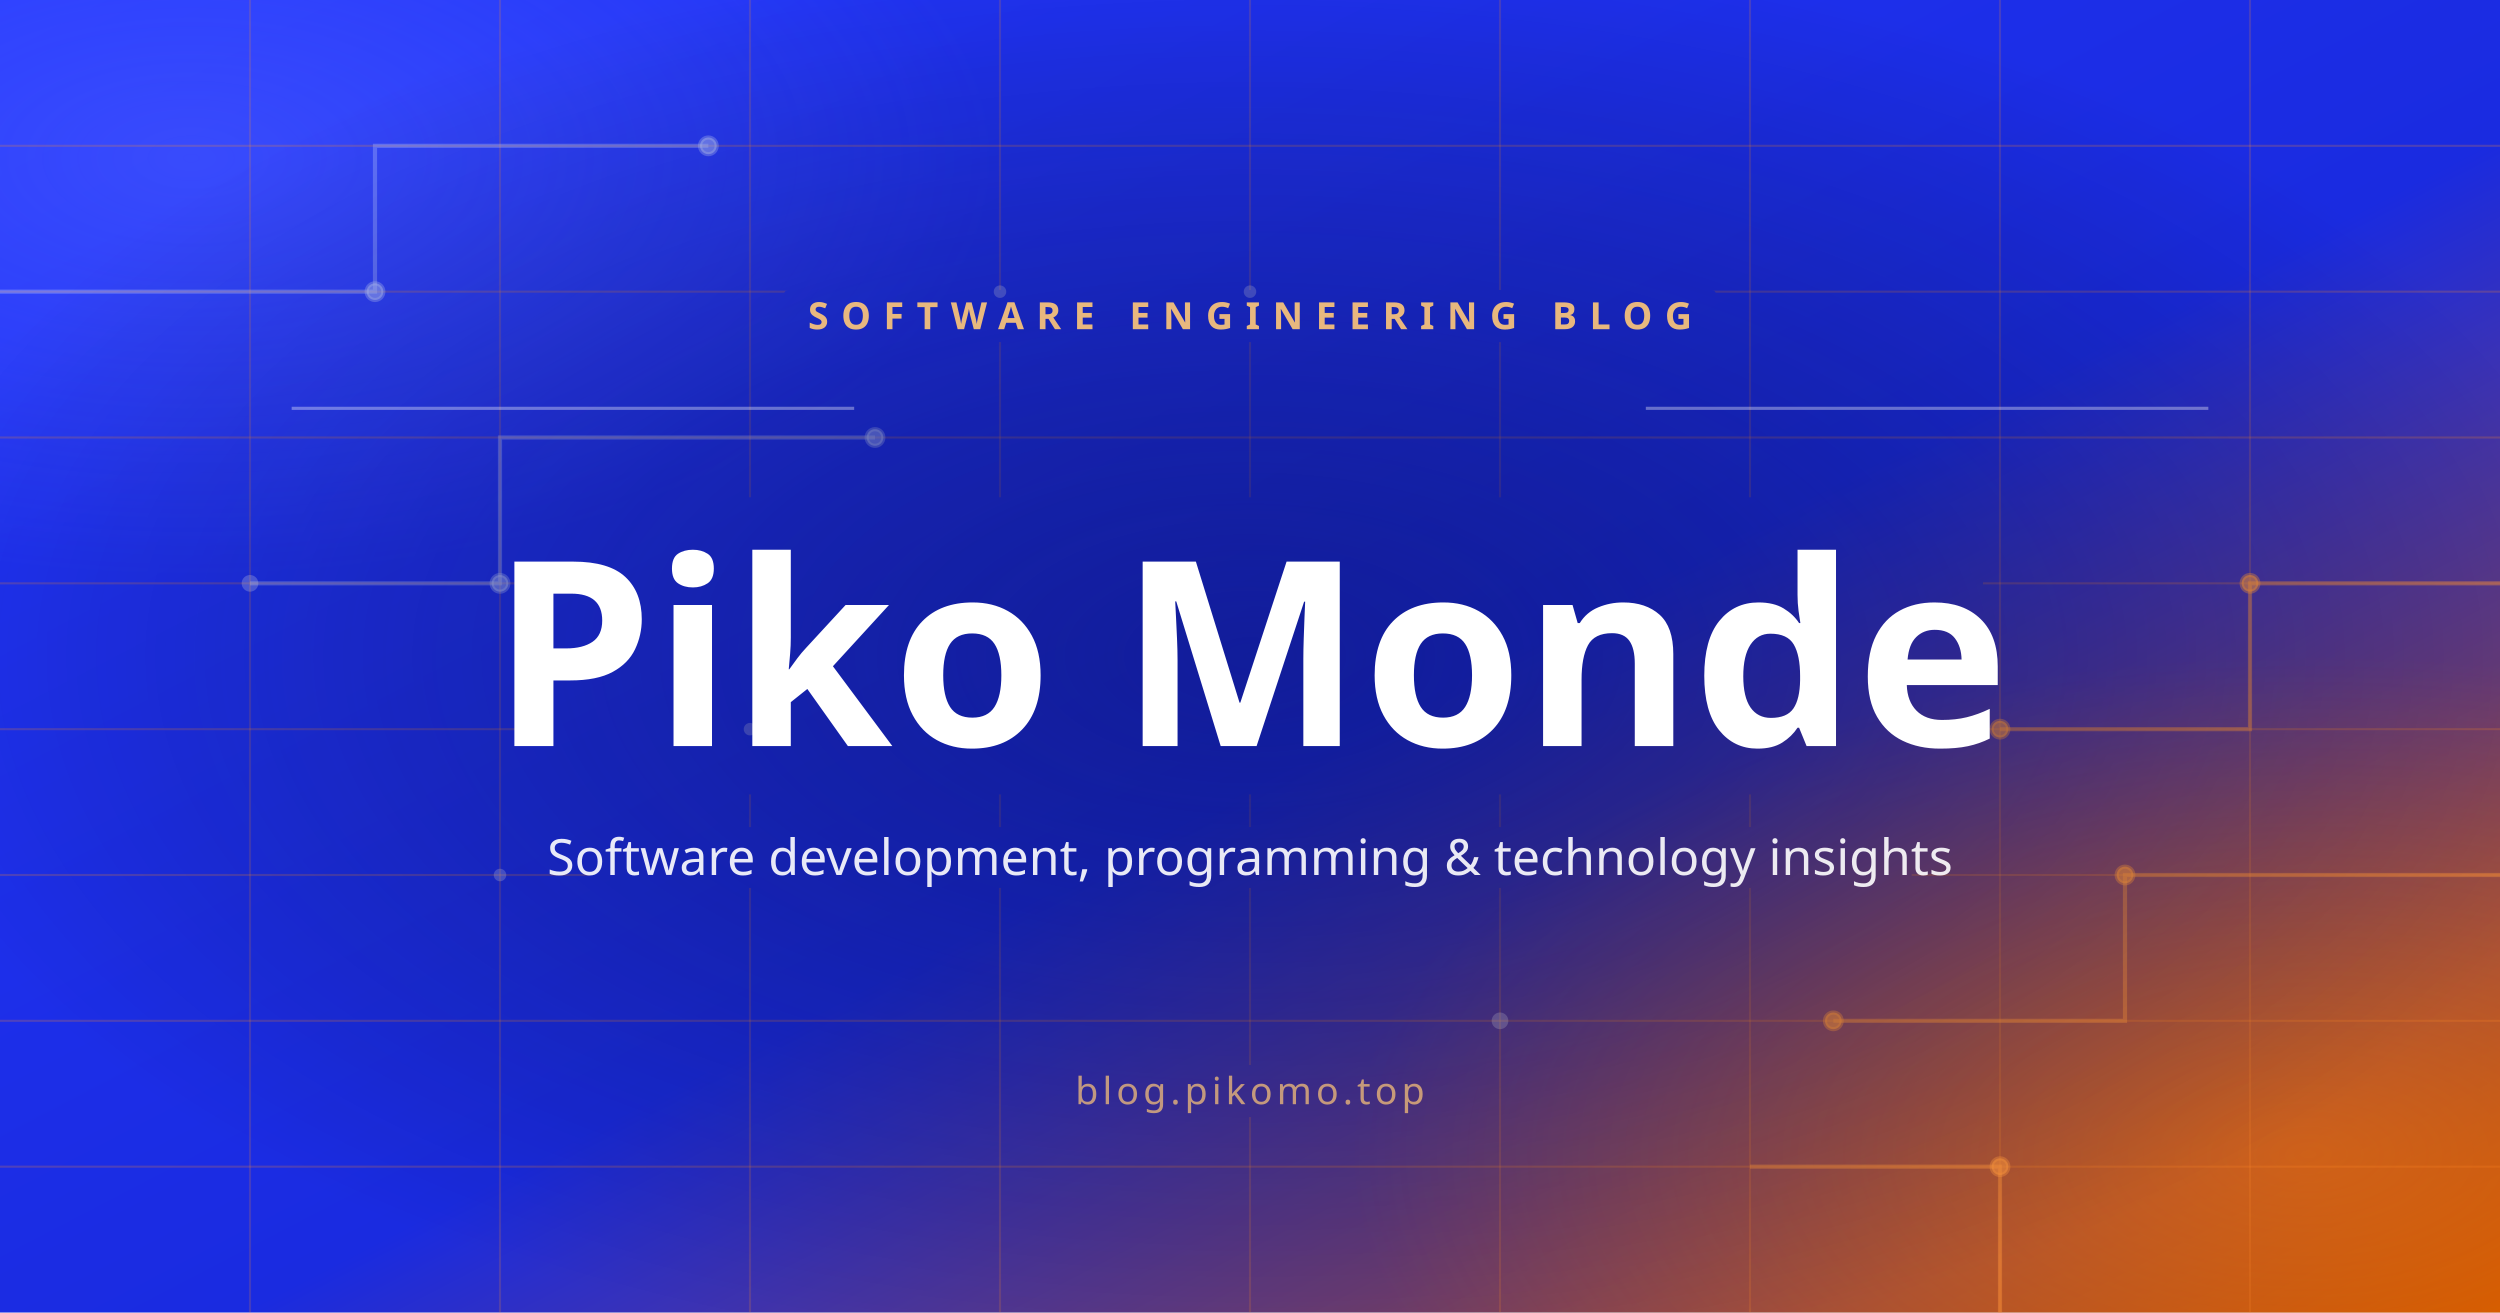
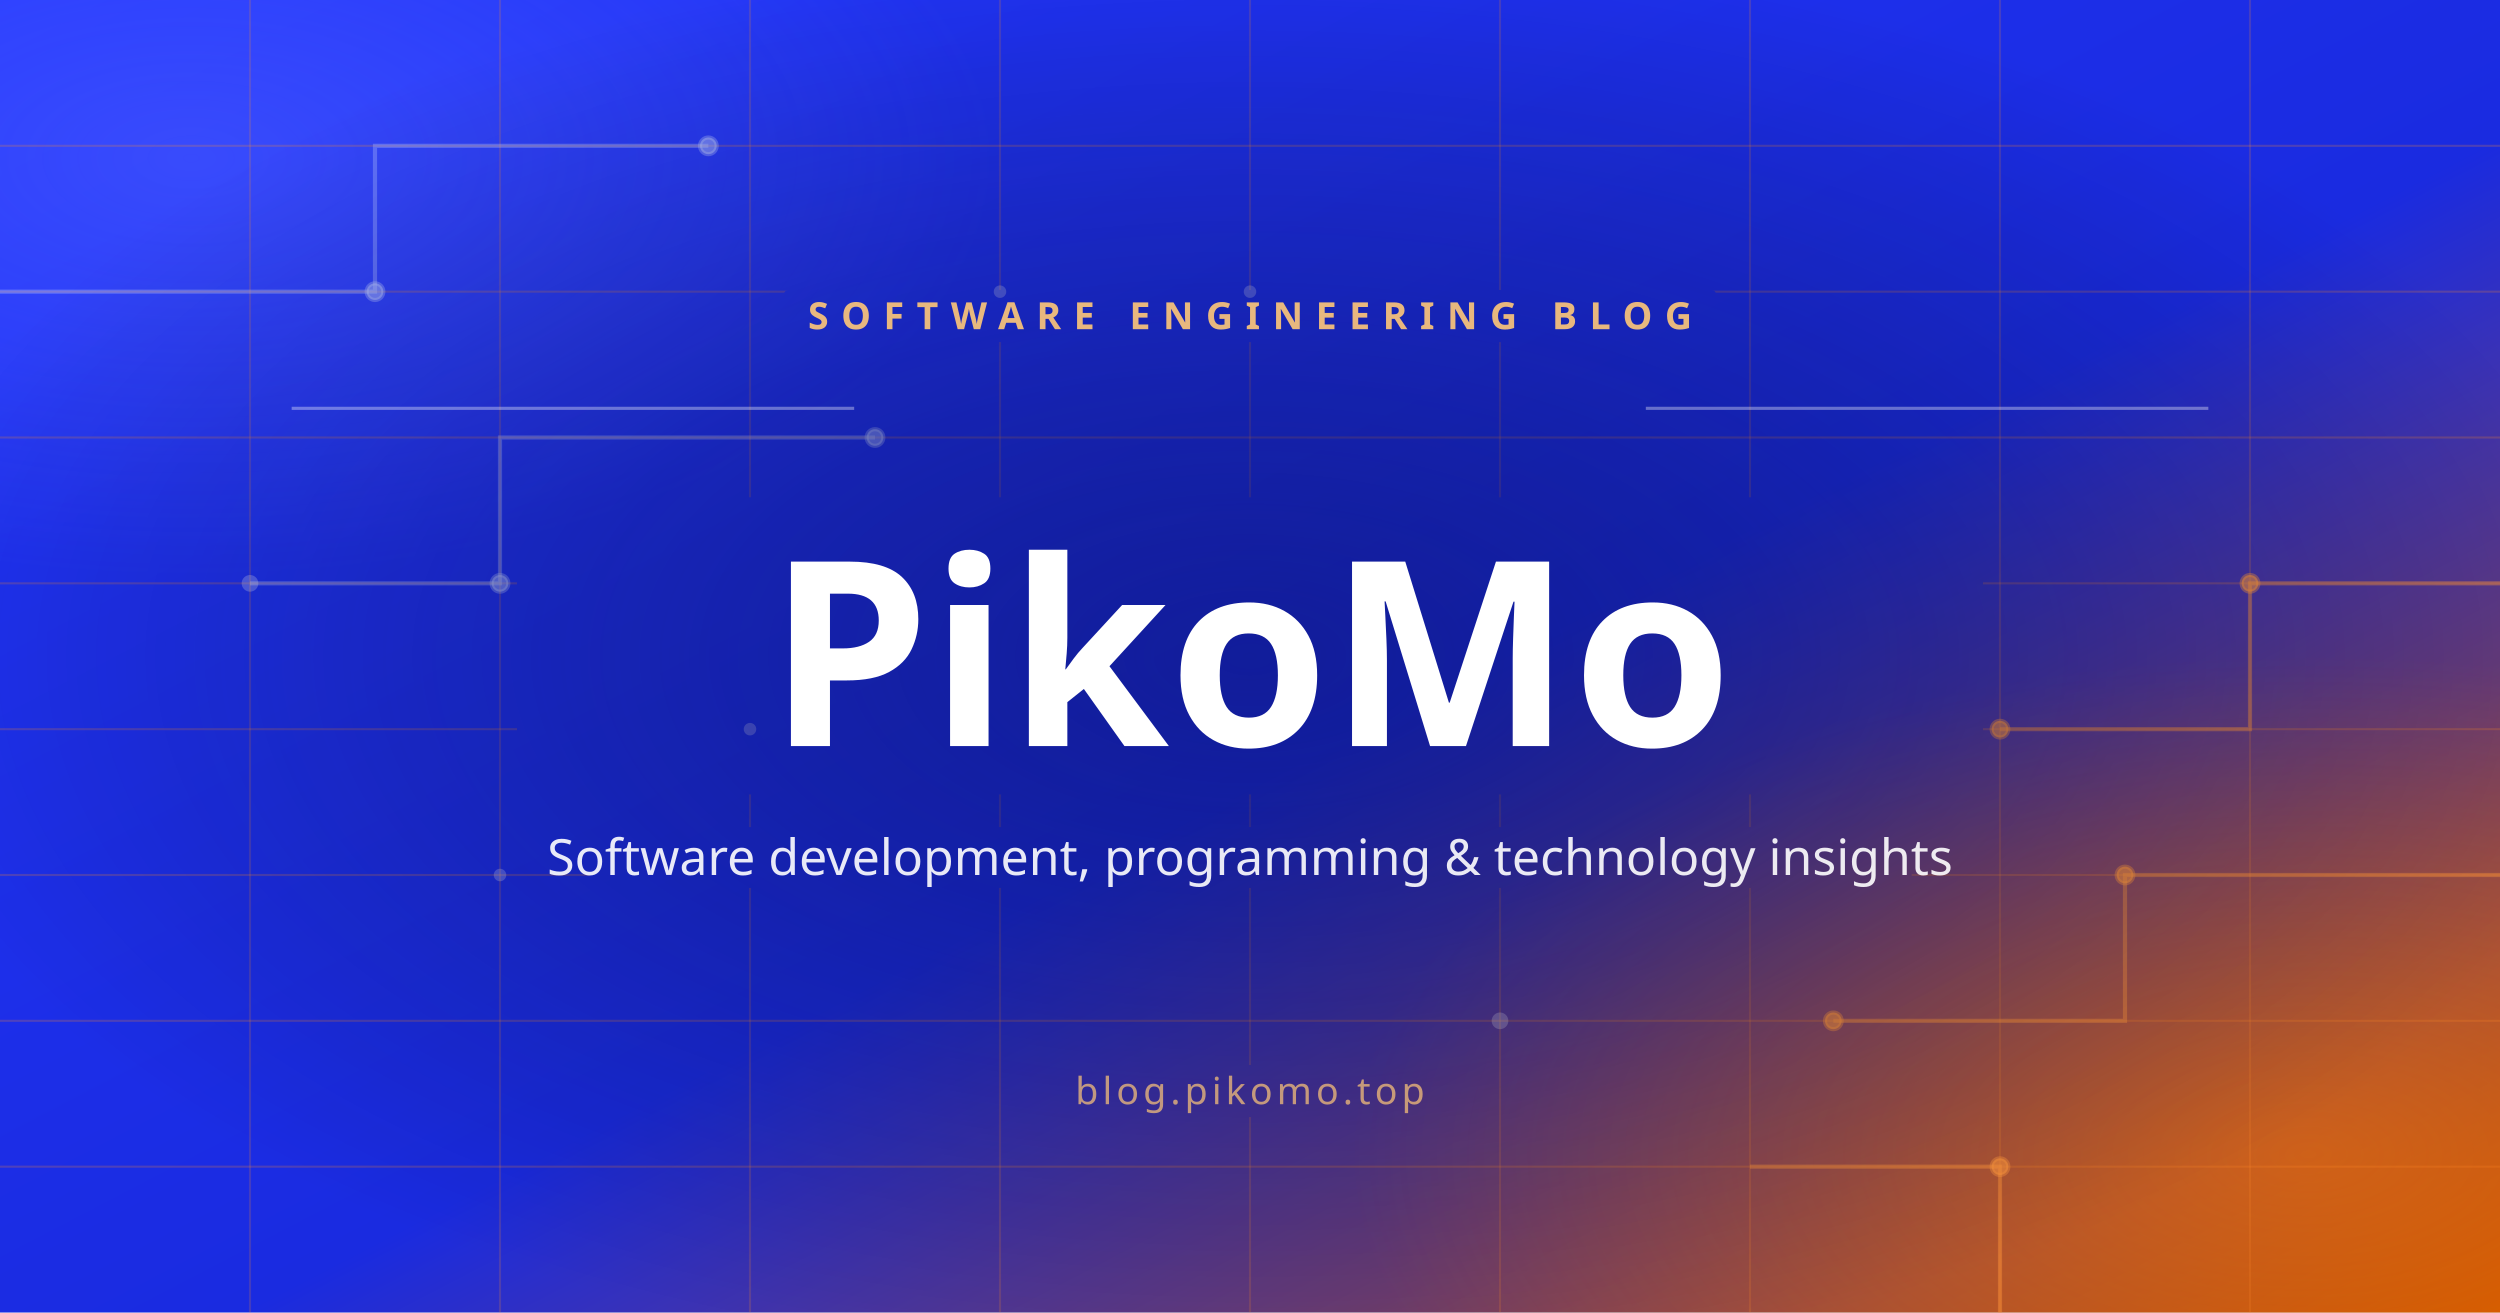
<svg xmlns="http://www.w3.org/2000/svg" width="100%" viewBox="0 0 1200 630" role="img" style="">
  <defs>
    <linearGradient id="bggrad" x1="0%" y1="0%" x2="100%" y2="100%">
      <stop offset="0%" stop-color="#2337ff" />
      <stop offset="55%" stop-color="#1a2be0" />
      <stop offset="100%" stop-color="#c45000" />
    </linearGradient>
    <radialGradient id="vignette" cx="50%" cy="50%" r="55%">
      <stop offset="0%" stop-color="#0a1060" stop-opacity="0.55" />
      <stop offset="100%" stop-color="#000000" stop-opacity="0" />
    </radialGradient>
    <radialGradient id="orangeglow" cx="92%" cy="88%" r="38%">
      <stop offset="0%" stop-color="#ff7a00" stop-opacity="0.5" />
      <stop offset="100%" stop-color="#ff7a00" stop-opacity="0" />
    </radialGradient>
    <radialGradient id="blueglow" cx="8%" cy="12%" r="32%">
      <stop offset="0%" stop-color="#5566ff" stop-opacity="0.45" />
      <stop offset="100%" stop-color="#5566ff" stop-opacity="0" />
    </radialGradient>
    <mask id="imagine-text-gaps-zmuyqu" maskUnits="userSpaceOnUse">
      <rect x="0" y="0" width="1200" height="630" fill="white" />
      <rect x="376.359" y="139.194" width="447.282" height="25.007" fill="black" rx="2" />
      <rect x="248.165" y="238.676" width="703.669" height="142.648" fill="black" rx="2" />
      <rect x="282.991" y="396.993" width="634.616" height="29.209" fill="black" rx="2" />
      <rect x="517.617" y="511.194" width="164.767" height="25.007" fill="black" rx="2" />
    </mask>
  </defs>
  <rect width="1200" height="630" fill="url(#bggrad)" style="stroke:none;color:rgb(255, 255, 255);stroke-width:1px;stroke-linecap:butt;stroke-linejoin:miter;opacity:1;font-family:&quot;Anthropic Sans&quot;, -apple-system, BlinkMacSystemFont, &quot;Segoe UI&quot;, sans-serif;font-size:16px;font-weight:400;text-anchor:start;dominant-baseline:auto" />
  <rect width="1200" height="630" fill="url(#blueglow)" style="stroke:none;color:rgb(255, 255, 255);stroke-width:1px;stroke-linecap:butt;stroke-linejoin:miter;opacity:1;font-family:&quot;Anthropic Sans&quot;, -apple-system, BlinkMacSystemFont, &quot;Segoe UI&quot;, sans-serif;font-size:16px;font-weight:400;text-anchor:start;dominant-baseline:auto" />
  <rect width="1200" height="630" fill="url(#orangeglow)" style="stroke:none;color:rgb(255, 255, 255);stroke-width:1px;stroke-linecap:butt;stroke-linejoin:miter;opacity:1;font-family:&quot;Anthropic Sans&quot;, -apple-system, BlinkMacSystemFont, &quot;Segoe UI&quot;, sans-serif;font-size:16px;font-weight:400;text-anchor:start;dominant-baseline:auto" />
  <g stroke="rgba(255,140,40,0.22)" stroke-width="1" style="fill:rgb(0, 0, 0);stroke:rgba(255, 140, 40, 0.22);color:rgb(255, 255, 255);stroke-width:1px;stroke-linecap:butt;stroke-linejoin:miter;opacity:1;font-family:&quot;Anthropic Sans&quot;, -apple-system, BlinkMacSystemFont, &quot;Segoe UI&quot;, sans-serif;font-size:16px;font-weight:400;text-anchor:start;dominant-baseline:auto">
    <line x1="0" y1="70" x2="1200" y2="70" style="fill:rgb(0, 0, 0);stroke:rgba(255, 140, 40, 0.22);color:rgb(255, 255, 255);stroke-width:1px;stroke-linecap:butt;stroke-linejoin:miter;opacity:1;font-family:&quot;Anthropic Sans&quot;, -apple-system, BlinkMacSystemFont, &quot;Segoe UI&quot;, sans-serif;font-size:16px;font-weight:400;text-anchor:start;dominant-baseline:auto" />
    <line x1="0" y1="140" x2="1200" y2="140" mask="url(#imagine-text-gaps-zmuyqu)" style="fill:rgb(0, 0, 0);stroke:rgba(255, 140, 40, 0.22);color:rgb(255, 255, 255);stroke-width:1px;stroke-linecap:butt;stroke-linejoin:miter;opacity:1;font-family:&quot;Anthropic Sans&quot;, -apple-system, BlinkMacSystemFont, &quot;Segoe UI&quot;, sans-serif;font-size:16px;font-weight:400;text-anchor:start;dominant-baseline:auto" />
    <line x1="0" y1="210" x2="1200" y2="210" style="fill:rgb(0, 0, 0);stroke:rgba(255, 140, 40, 0.22);color:rgb(255, 255, 255);stroke-width:1px;stroke-linecap:butt;stroke-linejoin:miter;opacity:1;font-family:&quot;Anthropic Sans&quot;, -apple-system, BlinkMacSystemFont, &quot;Segoe UI&quot;, sans-serif;font-size:16px;font-weight:400;text-anchor:start;dominant-baseline:auto" />
    <line x1="0" y1="280" x2="1200" y2="280" mask="url(#imagine-text-gaps-zmuyqu)" style="fill:rgb(0, 0, 0);stroke:rgba(255, 140, 40, 0.22);color:rgb(255, 255, 255);stroke-width:1px;stroke-linecap:butt;stroke-linejoin:miter;opacity:1;font-family:&quot;Anthropic Sans&quot;, -apple-system, BlinkMacSystemFont, &quot;Segoe UI&quot;, sans-serif;font-size:16px;font-weight:400;text-anchor:start;dominant-baseline:auto" />
    <line x1="0" y1="350" x2="1200" y2="350" mask="url(#imagine-text-gaps-zmuyqu)" style="fill:rgb(0, 0, 0);stroke:rgba(255, 140, 40, 0.22);color:rgb(255, 255, 255);stroke-width:1px;stroke-linecap:butt;stroke-linejoin:miter;opacity:1;font-family:&quot;Anthropic Sans&quot;, -apple-system, BlinkMacSystemFont, &quot;Segoe UI&quot;, sans-serif;font-size:16px;font-weight:400;text-anchor:start;dominant-baseline:auto" />
    <line x1="0" y1="420" x2="1200" y2="420" mask="url(#imagine-text-gaps-zmuyqu)" style="fill:rgb(0, 0, 0);stroke:rgba(255, 140, 40, 0.22);color:rgb(255, 255, 255);stroke-width:1px;stroke-linecap:butt;stroke-linejoin:miter;opacity:1;font-family:&quot;Anthropic Sans&quot;, -apple-system, BlinkMacSystemFont, &quot;Segoe UI&quot;, sans-serif;font-size:16px;font-weight:400;text-anchor:start;dominant-baseline:auto" />
    <line x1="0" y1="490" x2="1200" y2="490" style="fill:rgb(0, 0, 0);stroke:rgba(255, 140, 40, 0.22);color:rgb(255, 255, 255);stroke-width:1px;stroke-linecap:butt;stroke-linejoin:miter;opacity:1;font-family:&quot;Anthropic Sans&quot;, -apple-system, BlinkMacSystemFont, &quot;Segoe UI&quot;, sans-serif;font-size:16px;font-weight:400;text-anchor:start;dominant-baseline:auto" />
    <line x1="0" y1="560" x2="1200" y2="560" style="fill:rgb(0, 0, 0);stroke:rgba(255, 140, 40, 0.22);color:rgb(255, 255, 255);stroke-width:1px;stroke-linecap:butt;stroke-linejoin:miter;opacity:1;font-family:&quot;Anthropic Sans&quot;, -apple-system, BlinkMacSystemFont, &quot;Segoe UI&quot;, sans-serif;font-size:16px;font-weight:400;text-anchor:start;dominant-baseline:auto" />
  </g>
  <g stroke="rgba(255,140,40,0.18)" stroke-width="1" style="fill:rgb(0, 0, 0);stroke:rgba(255, 140, 40, 0.18);color:rgb(255, 255, 255);stroke-width:1px;stroke-linecap:butt;stroke-linejoin:miter;opacity:1;font-family:&quot;Anthropic Sans&quot;, -apple-system, BlinkMacSystemFont, &quot;Segoe UI&quot;, sans-serif;font-size:16px;font-weight:400;text-anchor:start;dominant-baseline:auto">
    <line x1="120" y1="0" x2="120" y2="630" style="fill:rgb(0, 0, 0);stroke:rgba(255, 140, 40, 0.18);color:rgb(255, 255, 255);stroke-width:1px;stroke-linecap:butt;stroke-linejoin:miter;opacity:1;font-family:&quot;Anthropic Sans&quot;, -apple-system, BlinkMacSystemFont, &quot;Segoe UI&quot;, sans-serif;font-size:16px;font-weight:400;text-anchor:start;dominant-baseline:auto" />
    <line x1="240" y1="0" x2="240" y2="630" style="fill:rgb(0, 0, 0);stroke:rgba(255, 140, 40, 0.18);color:rgb(255, 255, 255);stroke-width:1px;stroke-linecap:butt;stroke-linejoin:miter;opacity:1;font-family:&quot;Anthropic Sans&quot;, -apple-system, BlinkMacSystemFont, &quot;Segoe UI&quot;, sans-serif;font-size:16px;font-weight:400;text-anchor:start;dominant-baseline:auto" />
    <line x1="360" y1="0" x2="360" y2="630" mask="url(#imagine-text-gaps-zmuyqu)" style="fill:rgb(0, 0, 0);stroke:rgba(255, 140, 40, 0.18);color:rgb(255, 255, 255);stroke-width:1px;stroke-linecap:butt;stroke-linejoin:miter;opacity:1;font-family:&quot;Anthropic Sans&quot;, -apple-system, BlinkMacSystemFont, &quot;Segoe UI&quot;, sans-serif;font-size:16px;font-weight:400;text-anchor:start;dominant-baseline:auto" />
    <line x1="480" y1="0" x2="480" y2="630" mask="url(#imagine-text-gaps-zmuyqu)" style="fill:rgb(0, 0, 0);stroke:rgba(255, 140, 40, 0.18);color:rgb(255, 255, 255);stroke-width:1px;stroke-linecap:butt;stroke-linejoin:miter;opacity:1;font-family:&quot;Anthropic Sans&quot;, -apple-system, BlinkMacSystemFont, &quot;Segoe UI&quot;, sans-serif;font-size:16px;font-weight:400;text-anchor:start;dominant-baseline:auto" />
    <line x1="600" y1="0" x2="600" y2="630" mask="url(#imagine-text-gaps-zmuyqu)" style="fill:rgb(0, 0, 0);stroke:rgba(255, 140, 40, 0.18);color:rgb(255, 255, 255);stroke-width:1px;stroke-linecap:butt;stroke-linejoin:miter;opacity:1;font-family:&quot;Anthropic Sans&quot;, -apple-system, BlinkMacSystemFont, &quot;Segoe UI&quot;, sans-serif;font-size:16px;font-weight:400;text-anchor:start;dominant-baseline:auto" />
    <line x1="720" y1="0" x2="720" y2="630" mask="url(#imagine-text-gaps-zmuyqu)" style="fill:rgb(0, 0, 0);stroke:rgba(255, 140, 40, 0.18);color:rgb(255, 255, 255);stroke-width:1px;stroke-linecap:butt;stroke-linejoin:miter;opacity:1;font-family:&quot;Anthropic Sans&quot;, -apple-system, BlinkMacSystemFont, &quot;Segoe UI&quot;, sans-serif;font-size:16px;font-weight:400;text-anchor:start;dominant-baseline:auto" />
    <line x1="840" y1="0" x2="840" y2="630" mask="url(#imagine-text-gaps-zmuyqu)" style="fill:rgb(0, 0, 0);stroke:rgba(255, 140, 40, 0.18);color:rgb(255, 255, 255);stroke-width:1px;stroke-linecap:butt;stroke-linejoin:miter;opacity:1;font-family:&quot;Anthropic Sans&quot;, -apple-system, BlinkMacSystemFont, &quot;Segoe UI&quot;, sans-serif;font-size:16px;font-weight:400;text-anchor:start;dominant-baseline:auto" />
    <line x1="960" y1="0" x2="960" y2="630" style="fill:rgb(0, 0, 0);stroke:rgba(255, 140, 40, 0.18);color:rgb(255, 255, 255);stroke-width:1px;stroke-linecap:butt;stroke-linejoin:miter;opacity:1;font-family:&quot;Anthropic Sans&quot;, -apple-system, BlinkMacSystemFont, &quot;Segoe UI&quot;, sans-serif;font-size:16px;font-weight:400;text-anchor:start;dominant-baseline:auto" />
    <line x1="1080" y1="0" x2="1080" y2="630" style="fill:rgb(0, 0, 0);stroke:rgba(255, 140, 40, 0.18);color:rgb(255, 255, 255);stroke-width:1px;stroke-linecap:butt;stroke-linejoin:miter;opacity:1;font-family:&quot;Anthropic Sans&quot;, -apple-system, BlinkMacSystemFont, &quot;Segoe UI&quot;, sans-serif;font-size:16px;font-weight:400;text-anchor:start;dominant-baseline:auto" />
  </g>
  <g stroke="rgba(180,195,255,0.35)" stroke-width="2" fill="none" style="fill:none;stroke:rgba(180, 195, 255, 0.35);color:rgb(255, 255, 255);stroke-width:2px;stroke-linecap:butt;stroke-linejoin:miter;opacity:1;font-family:&quot;Anthropic Sans&quot;, -apple-system, BlinkMacSystemFont, &quot;Segoe UI&quot;, sans-serif;font-size:16px;font-weight:400;text-anchor:start;dominant-baseline:auto">
    <polyline points="0,140 180,140 180,70 340,70" style="fill:none;stroke:rgba(180, 195, 255, 0.35);color:rgb(255, 255, 255);stroke-width:2px;stroke-linecap:butt;stroke-linejoin:miter;opacity:1;font-family:&quot;Anthropic Sans&quot;, -apple-system, BlinkMacSystemFont, &quot;Segoe UI&quot;, sans-serif;font-size:16px;font-weight:400;text-anchor:start;dominant-baseline:auto" />
    <circle cx="180" cy="140" r="4" fill="rgba(180,195,255,0.5)" style="fill:rgba(180, 195, 255, 0.5);stroke:rgba(180, 195, 255, 0.35);color:rgb(255, 255, 255);stroke-width:2px;stroke-linecap:butt;stroke-linejoin:miter;opacity:1;font-family:&quot;Anthropic Sans&quot;, -apple-system, BlinkMacSystemFont, &quot;Segoe UI&quot;, sans-serif;font-size:16px;font-weight:400;text-anchor:start;dominant-baseline:auto" />
    <circle cx="340" cy="70" r="4" fill="rgba(180,195,255,0.5)" style="fill:rgba(180, 195, 255, 0.5);stroke:rgba(180, 195, 255, 0.35);color:rgb(255, 255, 255);stroke-width:2px;stroke-linecap:butt;stroke-linejoin:miter;opacity:1;font-family:&quot;Anthropic Sans&quot;, -apple-system, BlinkMacSystemFont, &quot;Segoe UI&quot;, sans-serif;font-size:16px;font-weight:400;text-anchor:start;dominant-baseline:auto" />
    <polyline points="120,280 240,280 240,210 420,210" style="fill:none;stroke:rgba(180, 195, 255, 0.35);color:rgb(255, 255, 255);stroke-width:2px;stroke-linecap:butt;stroke-linejoin:miter;opacity:1;font-family:&quot;Anthropic Sans&quot;, -apple-system, BlinkMacSystemFont, &quot;Segoe UI&quot;, sans-serif;font-size:16px;font-weight:400;text-anchor:start;dominant-baseline:auto" />
    <circle cx="240" cy="280" r="4" fill="rgba(180,195,255,0.5)" style="fill:rgba(180, 195, 255, 0.5);stroke:rgba(180, 195, 255, 0.35);color:rgb(255, 255, 255);stroke-width:2px;stroke-linecap:butt;stroke-linejoin:miter;opacity:1;font-family:&quot;Anthropic Sans&quot;, -apple-system, BlinkMacSystemFont, &quot;Segoe UI&quot;, sans-serif;font-size:16px;font-weight:400;text-anchor:start;dominant-baseline:auto" />
    <circle cx="420" cy="210" r="4" fill="rgba(180,195,255,0.5)" style="fill:rgba(180, 195, 255, 0.5);stroke:rgba(180, 195, 255, 0.35);color:rgb(255, 255, 255);stroke-width:2px;stroke-linecap:butt;stroke-linejoin:miter;opacity:1;font-family:&quot;Anthropic Sans&quot;, -apple-system, BlinkMacSystemFont, &quot;Segoe UI&quot;, sans-serif;font-size:16px;font-weight:400;text-anchor:start;dominant-baseline:auto" />
  </g>
  <g stroke="rgba(255,150,60,0.4)" stroke-width="2" fill="none" style="fill:none;stroke:rgba(255, 150, 60, 0.4);color:rgb(255, 255, 255);stroke-width:2px;stroke-linecap:butt;stroke-linejoin:miter;opacity:1;font-family:&quot;Anthropic Sans&quot;, -apple-system, BlinkMacSystemFont, &quot;Segoe UI&quot;, sans-serif;font-size:16px;font-weight:400;text-anchor:start;dominant-baseline:auto">
    <polyline points="1200,420 1020,420 1020,490 880,490" style="fill:none;stroke:rgba(255, 150, 60, 0.4);color:rgb(255, 255, 255);stroke-width:2px;stroke-linecap:butt;stroke-linejoin:miter;opacity:1;font-family:&quot;Anthropic Sans&quot;, -apple-system, BlinkMacSystemFont, &quot;Segoe UI&quot;, sans-serif;font-size:16px;font-weight:400;text-anchor:start;dominant-baseline:auto" />
    <circle cx="1020" cy="420" r="4" fill="rgba(255,150,60,0.6)" style="fill:rgba(255, 150, 60, 0.6);stroke:rgba(255, 150, 60, 0.4);color:rgb(255, 255, 255);stroke-width:2px;stroke-linecap:butt;stroke-linejoin:miter;opacity:1;font-family:&quot;Anthropic Sans&quot;, -apple-system, BlinkMacSystemFont, &quot;Segoe UI&quot;, sans-serif;font-size:16px;font-weight:400;text-anchor:start;dominant-baseline:auto" />
    <circle cx="880" cy="490" r="4" fill="rgba(255,150,60,0.6)" style="fill:rgba(255, 150, 60, 0.6);stroke:rgba(255, 150, 60, 0.4);color:rgb(255, 255, 255);stroke-width:2px;stroke-linecap:butt;stroke-linejoin:miter;opacity:1;font-family:&quot;Anthropic Sans&quot;, -apple-system, BlinkMacSystemFont, &quot;Segoe UI&quot;, sans-serif;font-size:16px;font-weight:400;text-anchor:start;dominant-baseline:auto" />
    <polyline points="1200,280 1080,280 1080,350 960,350" style="fill:none;stroke:rgba(255, 150, 60, 0.4);color:rgb(255, 255, 255);stroke-width:2px;stroke-linecap:butt;stroke-linejoin:miter;opacity:1;font-family:&quot;Anthropic Sans&quot;, -apple-system, BlinkMacSystemFont, &quot;Segoe UI&quot;, sans-serif;font-size:16px;font-weight:400;text-anchor:start;dominant-baseline:auto" />
    <circle cx="1080" cy="280" r="4" fill="rgba(255,150,60,0.6)" style="fill:rgba(255, 150, 60, 0.6);stroke:rgba(255, 150, 60, 0.4);color:rgb(255, 255, 255);stroke-width:2px;stroke-linecap:butt;stroke-linejoin:miter;opacity:1;font-family:&quot;Anthropic Sans&quot;, -apple-system, BlinkMacSystemFont, &quot;Segoe UI&quot;, sans-serif;font-size:16px;font-weight:400;text-anchor:start;dominant-baseline:auto" />
    <circle cx="960" cy="350" r="4" fill="rgba(255,150,60,0.6)" style="fill:rgba(255, 150, 60, 0.6);stroke:rgba(255, 150, 60, 0.4);color:rgb(255, 255, 255);stroke-width:2px;stroke-linecap:butt;stroke-linejoin:miter;opacity:1;font-family:&quot;Anthropic Sans&quot;, -apple-system, BlinkMacSystemFont, &quot;Segoe UI&quot;, sans-serif;font-size:16px;font-weight:400;text-anchor:start;dominant-baseline:auto" />
    <polyline points="840,560 960,560 960,630" style="fill:none;stroke:rgba(255, 150, 60, 0.4);color:rgb(255, 255, 255);stroke-width:2px;stroke-linecap:butt;stroke-linejoin:miter;opacity:1;font-family:&quot;Anthropic Sans&quot;, -apple-system, BlinkMacSystemFont, &quot;Segoe UI&quot;, sans-serif;font-size:16px;font-weight:400;text-anchor:start;dominant-baseline:auto" />
    <circle cx="960" cy="560" r="4" fill="rgba(255,150,60,0.6)" style="fill:rgba(255, 150, 60, 0.6);stroke:rgba(255, 150, 60, 0.4);color:rgb(255, 255, 255);stroke-width:2px;stroke-linecap:butt;stroke-linejoin:miter;opacity:1;font-family:&quot;Anthropic Sans&quot;, -apple-system, BlinkMacSystemFont, &quot;Segoe UI&quot;, sans-serif;font-size:16px;font-weight:400;text-anchor:start;dominant-baseline:auto" />
  </g>
  <g fill="rgba(255,255,255,0.25)" style="fill:rgba(255, 255, 255, 0.25);stroke:none;color:rgb(255, 255, 255);stroke-width:1px;stroke-linecap:butt;stroke-linejoin:miter;opacity:1;font-family:&quot;Anthropic Sans&quot;, -apple-system, BlinkMacSystemFont, &quot;Segoe UI&quot;, sans-serif;font-size:16px;font-weight:400;text-anchor:start;dominant-baseline:auto">
    <circle cx="120" cy="280" r="4" style="fill:rgba(255, 255, 255, 0.25);stroke:none;color:rgb(255, 255, 255);stroke-width:1px;stroke-linecap:butt;stroke-linejoin:miter;opacity:1;font-family:&quot;Anthropic Sans&quot;, -apple-system, BlinkMacSystemFont, &quot;Segoe UI&quot;, sans-serif;font-size:16px;font-weight:400;text-anchor:start;dominant-baseline:auto" />
    <circle cx="360" cy="350" r="3" style="fill:rgba(255, 255, 255, 0.25);stroke:none;color:rgb(255, 255, 255);stroke-width:1px;stroke-linecap:butt;stroke-linejoin:miter;opacity:1;font-family:&quot;Anthropic Sans&quot;, -apple-system, BlinkMacSystemFont, &quot;Segoe UI&quot;, sans-serif;font-size:16px;font-weight:400;text-anchor:start;dominant-baseline:auto" />
    <circle cx="480" cy="140" r="3" style="fill:rgba(255, 255, 255, 0.25);stroke:none;color:rgb(255, 255, 255);stroke-width:1px;stroke-linecap:butt;stroke-linejoin:miter;opacity:1;font-family:&quot;Anthropic Sans&quot;, -apple-system, BlinkMacSystemFont, &quot;Segoe UI&quot;, sans-serif;font-size:16px;font-weight:400;text-anchor:start;dominant-baseline:auto" />
    <circle cx="720" cy="490" r="4" style="fill:rgba(255, 255, 255, 0.25);stroke:none;color:rgb(255, 255, 255);stroke-width:1px;stroke-linecap:butt;stroke-linejoin:miter;opacity:1;font-family:&quot;Anthropic Sans&quot;, -apple-system, BlinkMacSystemFont, &quot;Segoe UI&quot;, sans-serif;font-size:16px;font-weight:400;text-anchor:start;dominant-baseline:auto" />
    <circle cx="600" cy="140" r="3" style="fill:rgba(255, 255, 255, 0.25);stroke:none;color:rgb(255, 255, 255);stroke-width:1px;stroke-linecap:butt;stroke-linejoin:miter;opacity:1;font-family:&quot;Anthropic Sans&quot;, -apple-system, BlinkMacSystemFont, &quot;Segoe UI&quot;, sans-serif;font-size:16px;font-weight:400;text-anchor:start;dominant-baseline:auto" />
    <circle cx="240" cy="420" r="3" style="fill:rgba(255, 255, 255, 0.25);stroke:none;color:rgb(255, 255, 255);stroke-width:1px;stroke-linecap:butt;stroke-linejoin:miter;opacity:1;font-family:&quot;Anthropic Sans&quot;, -apple-system, BlinkMacSystemFont, &quot;Segoe UI&quot;, sans-serif;font-size:16px;font-weight:400;text-anchor:start;dominant-baseline:auto" />
  </g>
  <rect width="1200" height="630" fill="url(#vignette)" style="stroke:none;color:rgb(255, 255, 255);stroke-width:1px;stroke-linecap:butt;stroke-linejoin:miter;opacity:1;font-family:&quot;Anthropic Sans&quot;, -apple-system, BlinkMacSystemFont, &quot;Segoe UI&quot;, sans-serif;font-size:16px;font-weight:400;text-anchor:start;dominant-baseline:auto" />
  <text x="600" y="158" font-family="sans-serif" font-weight="700" font-size="18" text-anchor="middle" fill="rgba(255,200,120,0.9)" letter-spacing="6" style="fill:rgba(255, 200, 120, 0.9);stroke:none;color:rgb(255, 255, 255);stroke-width:1px;stroke-linecap:butt;stroke-linejoin:miter;opacity:1;font-family:sans-serif;font-size:18px;font-weight:700;text-anchor:middle;dominant-baseline:auto">SOFTWARE ENGINEERING BLOG</text>
  <line x1="140" y1="196" x2="410" y2="196" stroke="rgba(255,255,255,0.35)" stroke-width="1.5" style="fill:rgb(0, 0, 0);stroke:rgba(255, 255, 255, 0.35);color:rgb(255, 255, 255);stroke-width:1.5px;stroke-linecap:butt;stroke-linejoin:miter;opacity:1;font-family:&quot;Anthropic Sans&quot;, -apple-system, BlinkMacSystemFont, &quot;Segoe UI&quot;, sans-serif;font-size:16px;font-weight:400;text-anchor:start;dominant-baseline:auto" />
  <line x1="790" y1="196" x2="1060" y2="196" stroke="rgba(255,255,255,0.35)" stroke-width="1.5" style="fill:rgb(0, 0, 0);stroke:rgba(255, 255, 255, 0.35);color:rgb(255, 255, 255);stroke-width:1.5px;stroke-linecap:butt;stroke-linejoin:miter;opacity:1;font-family:&quot;Anthropic Sans&quot;, -apple-system, BlinkMacSystemFont, &quot;Segoe UI&quot;, sans-serif;font-size:16px;font-weight:400;text-anchor:start;dominant-baseline:auto" />
-   <text x="600" y="310" font-family="sans-serif" font-weight="700" font-size="124" text-anchor="middle" dominant-baseline="central" fill="#ffffff" style="fill:rgb(255, 255, 255);stroke:none;color:rgb(255, 255, 255);stroke-width:1px;stroke-linecap:butt;stroke-linejoin:miter;opacity:1;font-family:sans-serif;font-size:124px;font-weight:700;text-anchor:middle;dominant-baseline:central">Piko Monde</text>
+   <text x="600" y="310" font-family="sans-serif" font-weight="700" font-size="124" text-anchor="middle" dominant-baseline="central" fill="#ffffff" style="fill:rgb(255, 255, 255);stroke:none;color:rgb(255, 255, 255);stroke-width:1px;stroke-linecap:butt;stroke-linejoin:miter;opacity:1;font-family:sans-serif;font-size:124px;font-weight:700;text-anchor:middle;dominant-baseline:central">PikoMo</text>
  <line x1="400" y1="378" x2="800" y2="378" stroke="rgba(255,255,255,0.25)" stroke-width="1.5" mask="url(#imagine-text-gaps-zmuyqu)" style="fill:rgb(0, 0, 0);stroke:rgba(255, 255, 255, 0.25);color:rgb(255, 255, 255);stroke-width:1.5px;stroke-linecap:butt;stroke-linejoin:miter;opacity:1;font-family:&quot;Anthropic Sans&quot;, -apple-system, BlinkMacSystemFont, &quot;Segoe UI&quot;, sans-serif;font-size:16px;font-weight:400;text-anchor:start;dominant-baseline:auto" />
  <text x="600" y="420" font-family="sans-serif" font-weight="400" font-size="24" text-anchor="middle" fill="rgba(255,255,255,0.9)" style="fill:rgba(255, 255, 255, 0.9);stroke:none;color:rgb(255, 255, 255);stroke-width:1px;stroke-linecap:butt;stroke-linejoin:miter;opacity:1;font-family:sans-serif;font-size:24px;font-weight:400;text-anchor:middle;dominant-baseline:auto">Software development, programming &amp; technology insights</text>
  <text x="600" y="530" font-family="sans-serif" font-weight="400" font-size="18" text-anchor="middle" fill="rgba(255,200,120,0.7)" letter-spacing="2" style="fill:rgba(255, 200, 120, 0.7);stroke:none;color:rgb(255, 255, 255);stroke-width:1px;stroke-linecap:butt;stroke-linejoin:miter;opacity:1;font-family:sans-serif;font-size:18px;font-weight:400;text-anchor:middle;dominant-baseline:auto">blog.pikomo.top</text>
</svg>
